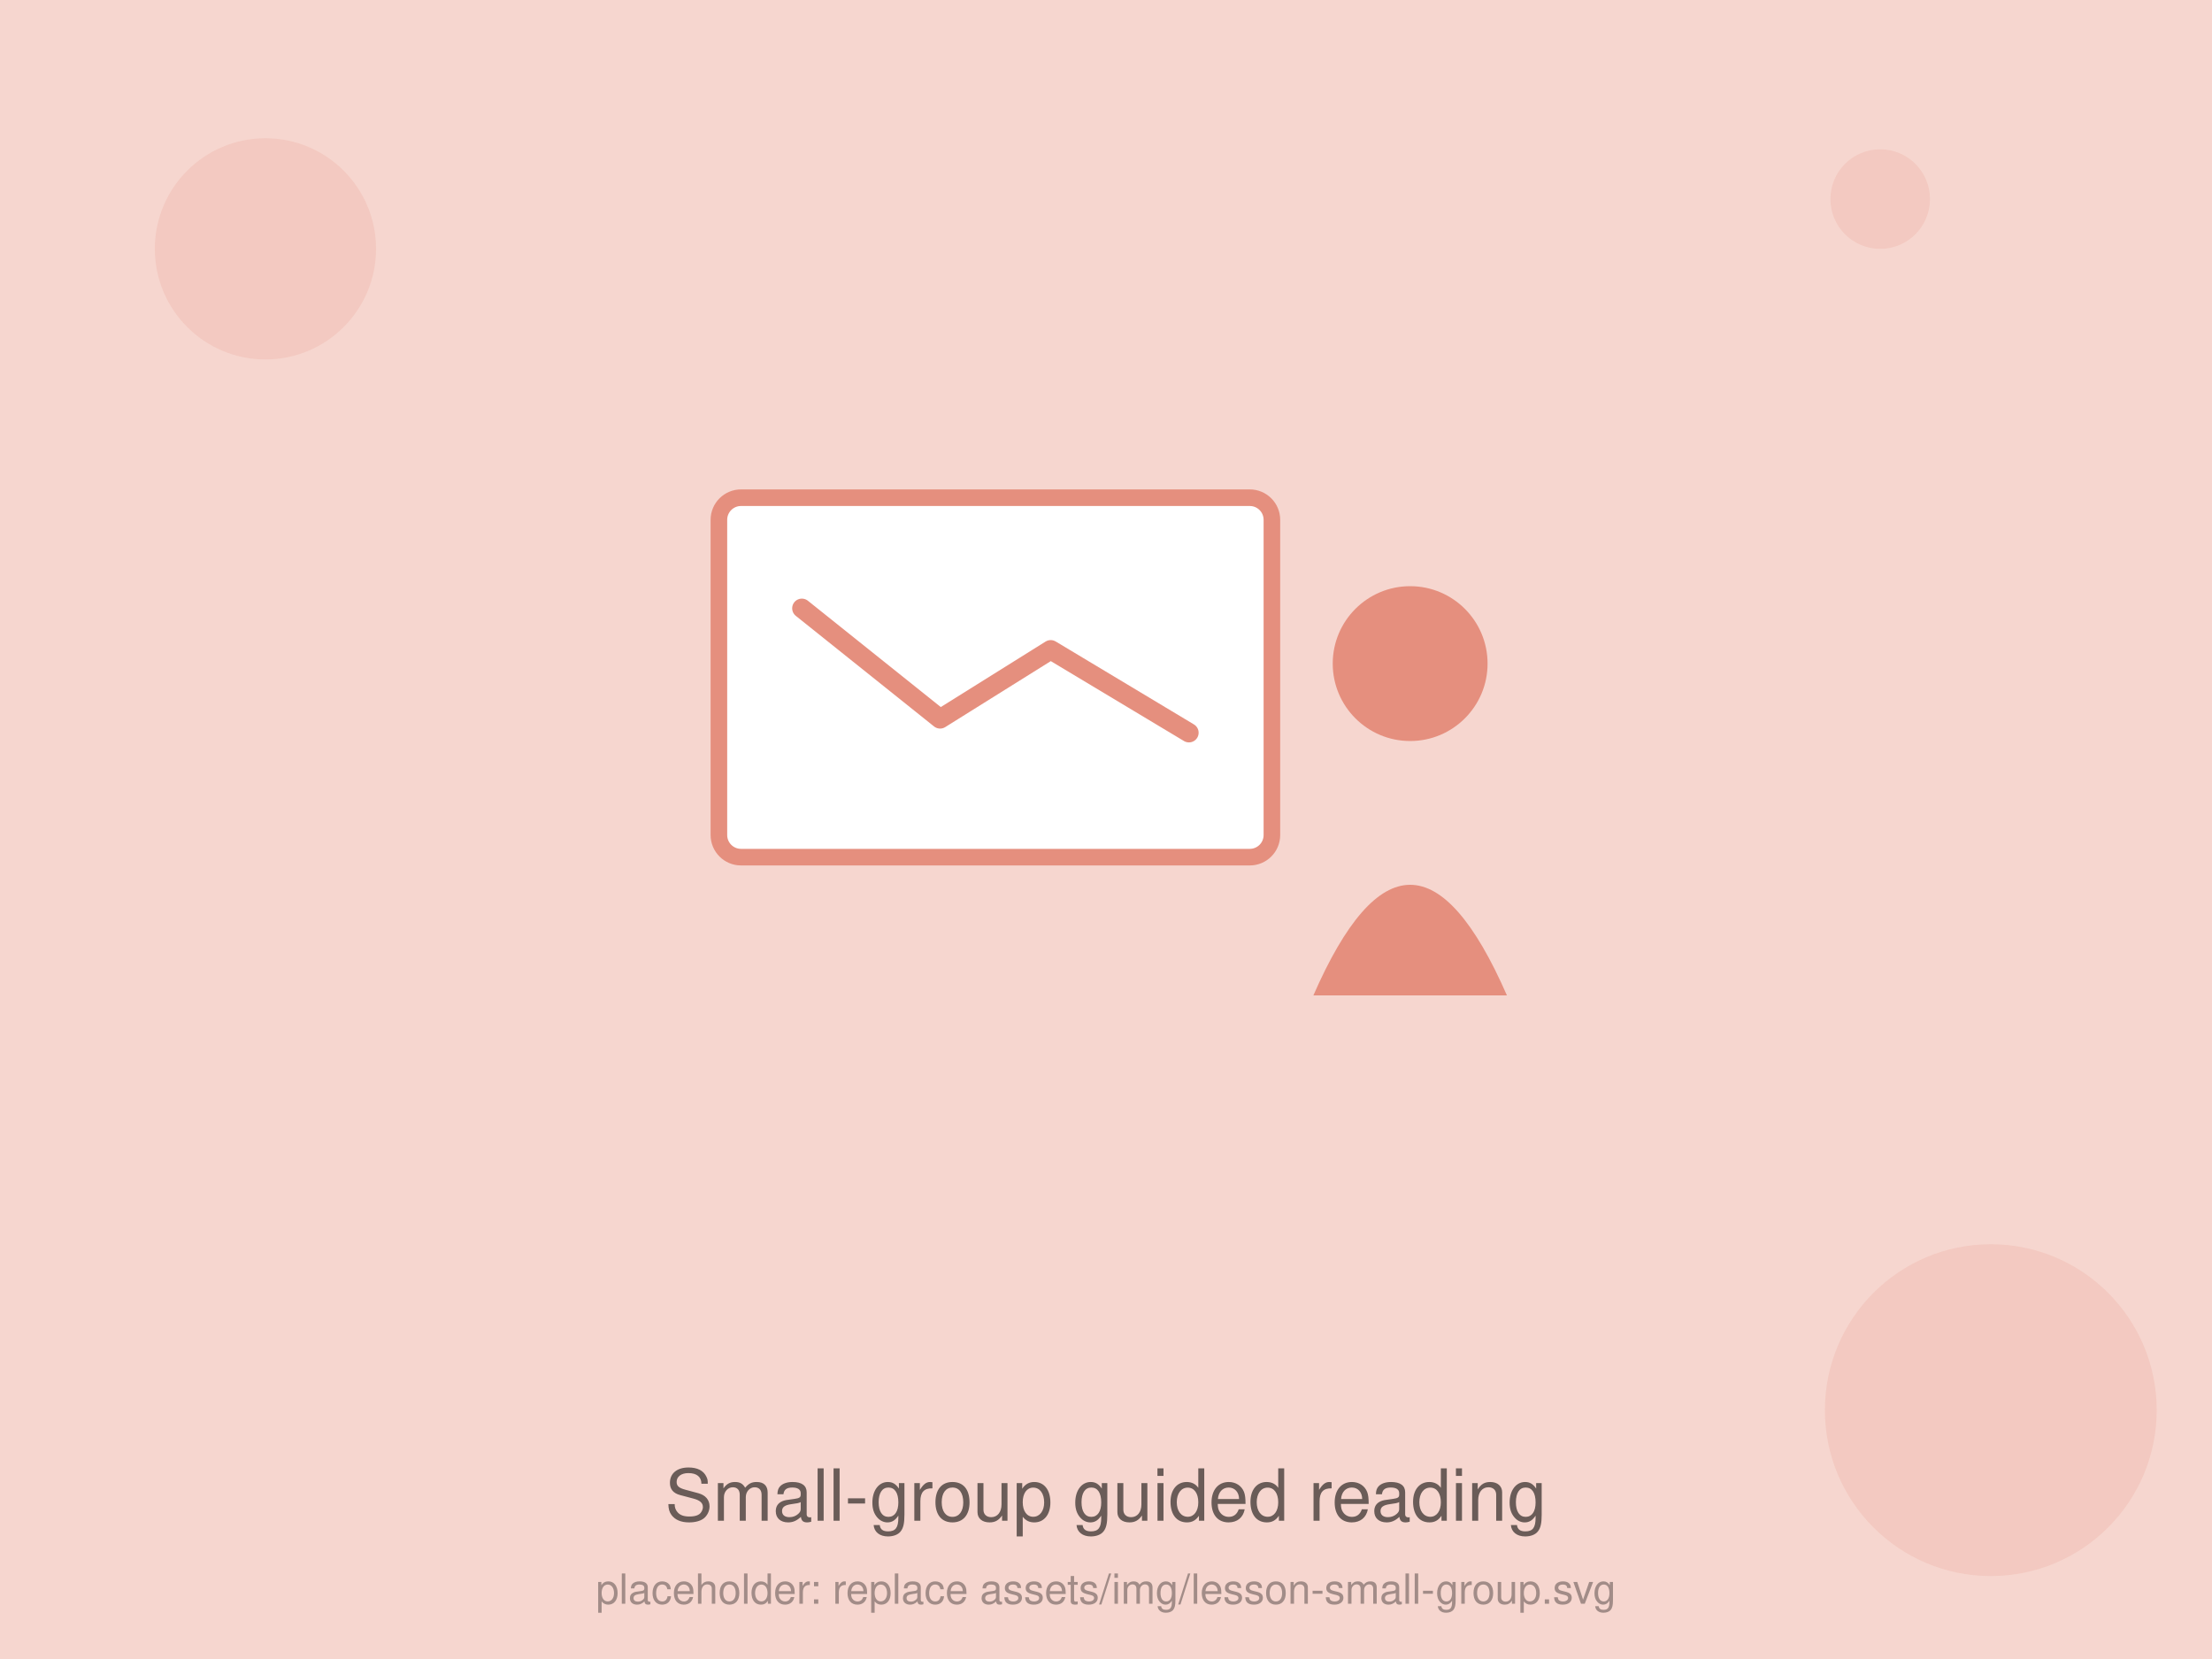
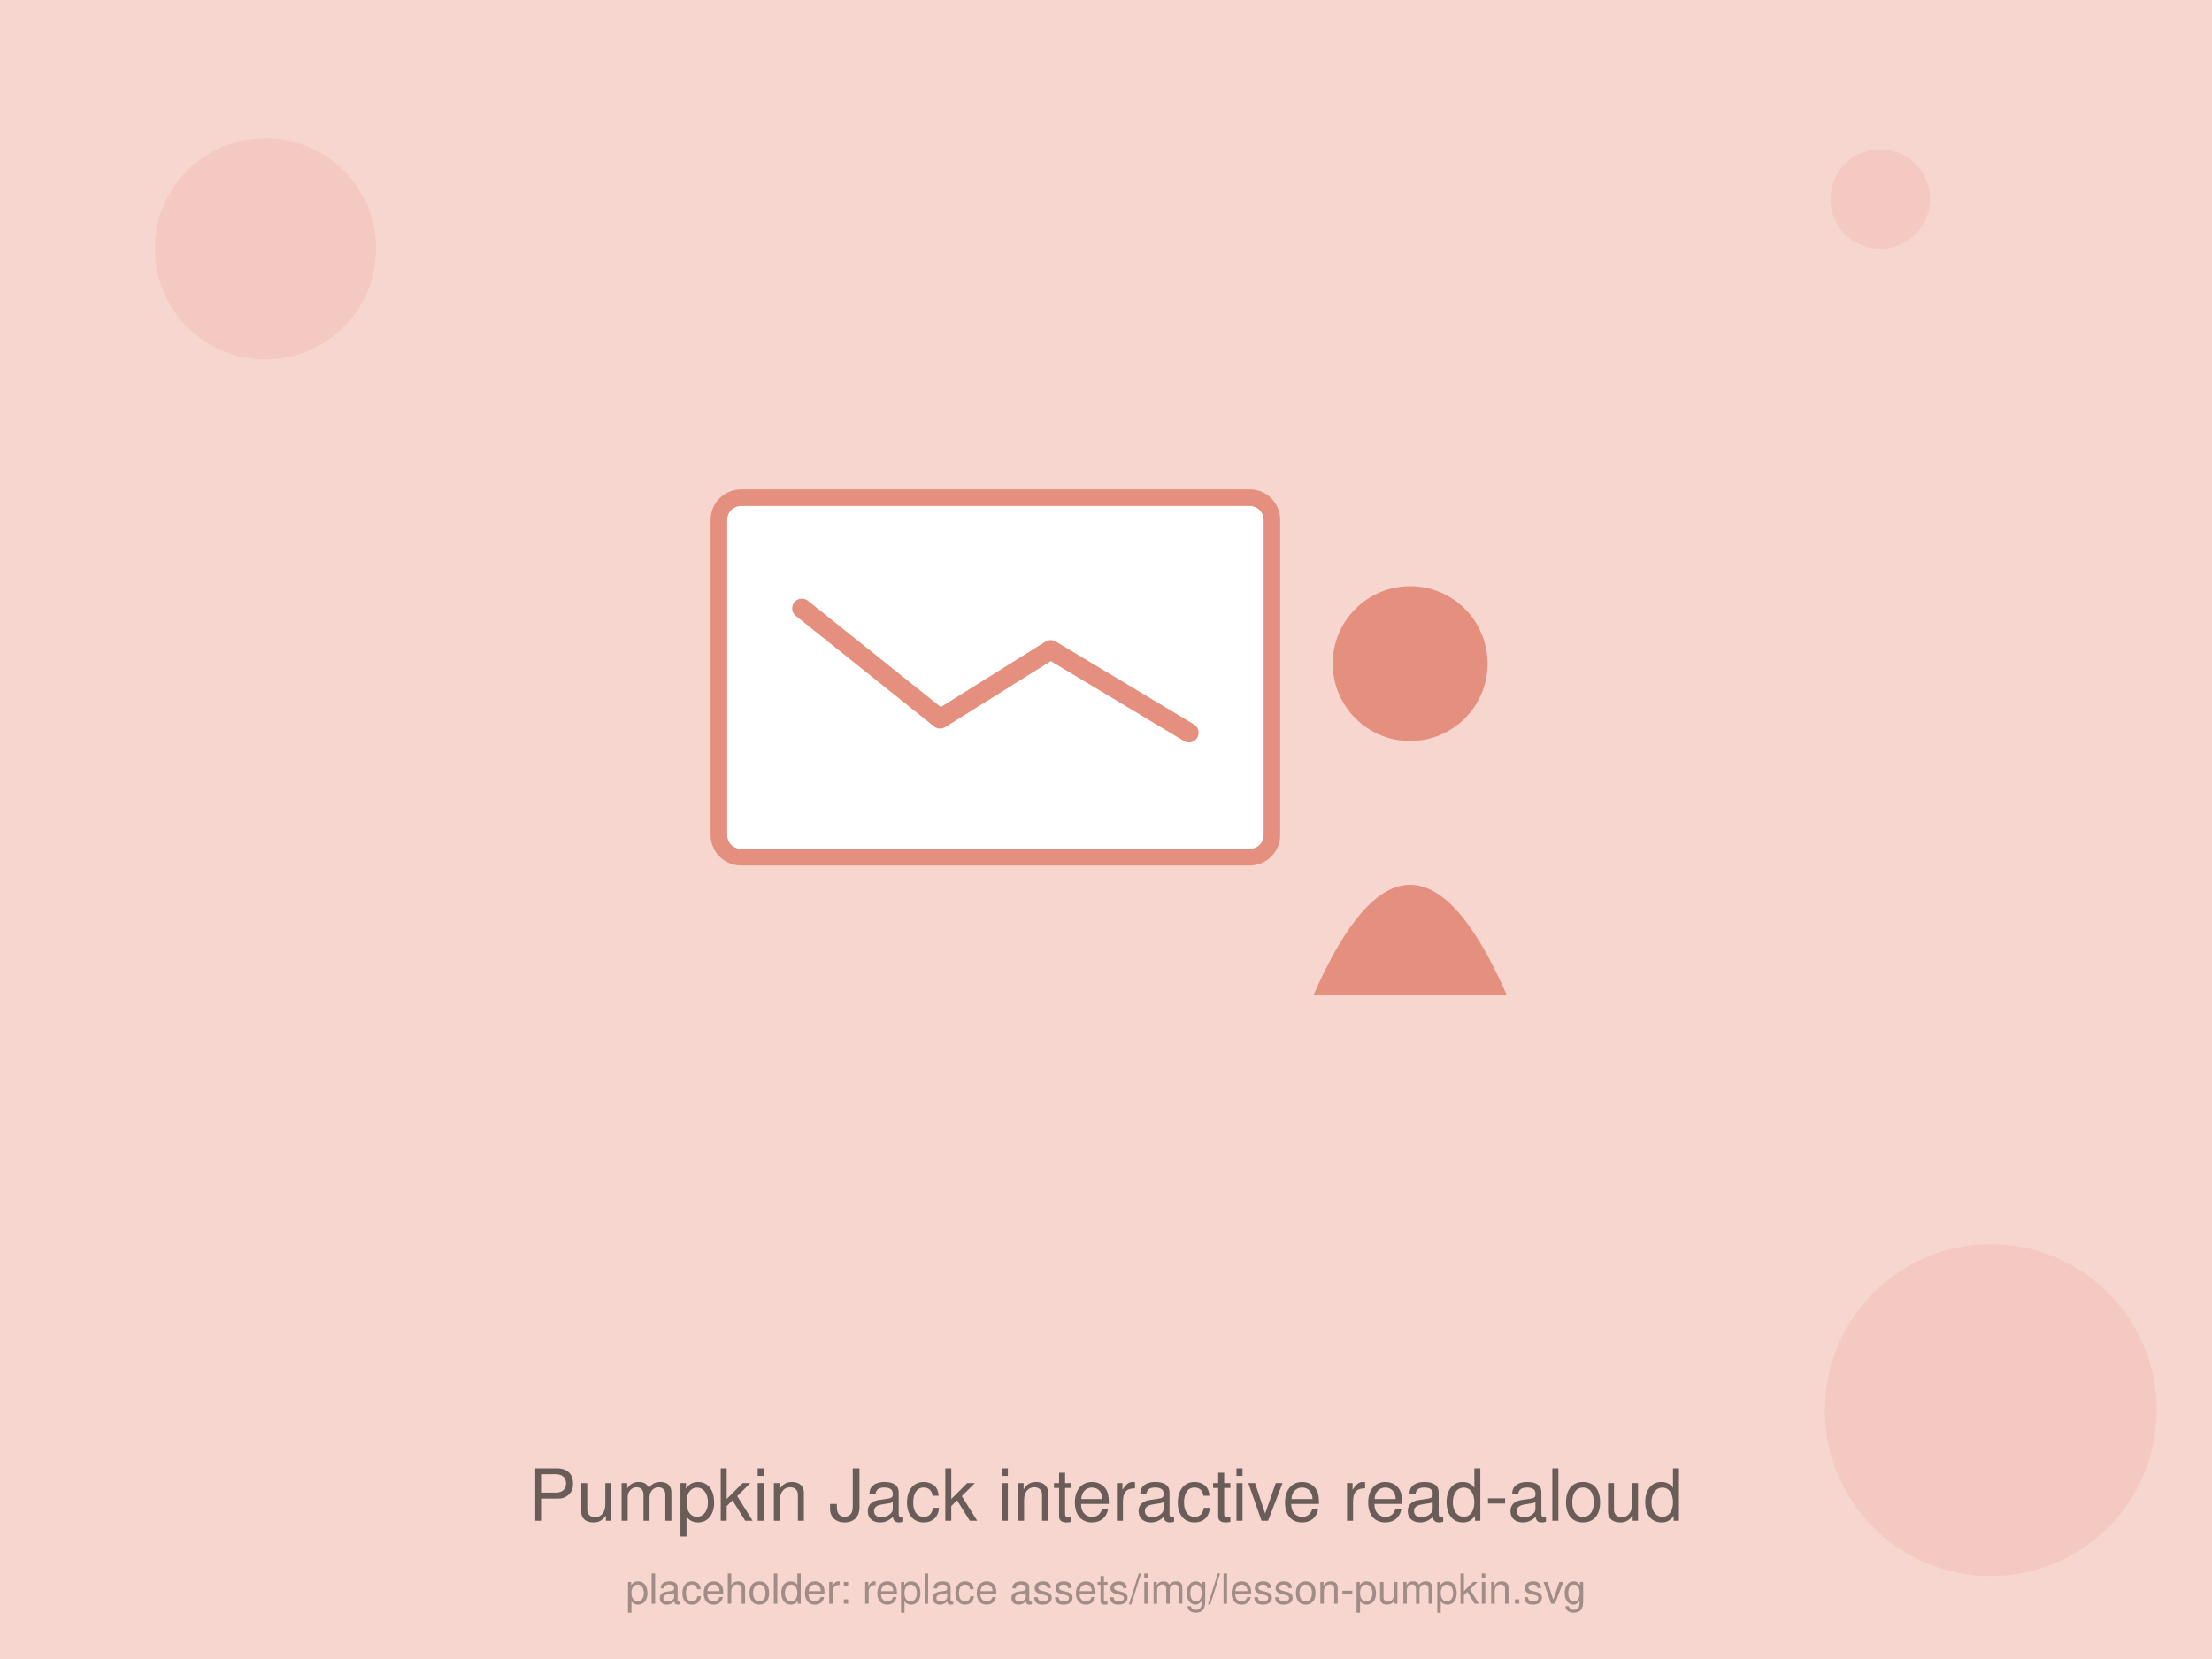
<svg xmlns="http://www.w3.org/2000/svg" viewBox="0 0 800 600" width="800" height="600">
  <rect width="800" height="600" fill="#F6D6CF" />
  <g fill="#E58F7E" opacity=".18">
    <circle cx="96.0" cy="90.0" r="40" />
    <circle cx="720.0" cy="510.0" r="60" />
    <circle cx="680.0" cy="72.0" r="18" />
  </g>
  <g transform="translate(400.0 270.0)">
    <rect x="-140" y="-90" width="200" height="130" rx="8" fill="#fff" stroke="#E58F7E" stroke-width="6" />
    <circle cx="110" cy="-30" r="28" fill="#E58F7E" />
    <path d="M75 90 q35 -80 70 0z" fill="#E58F7E" />
    <path d="M-110 -50 l50 40 l40 -25 l50 30" stroke="#E58F7E" stroke-width="7" fill="none" stroke-linecap="round" stroke-linejoin="round" />
  </g>
-   <text x="400.0" y="550" text-anchor="middle" font-family="Helvetica,Arial,sans-serif" font-size="26" fill="#3b3330" opacity=".75">Small-group guided reading</text>
-   <text x="400.0" y="580" text-anchor="middle" font-family="Helvetica,Arial,sans-serif" font-size="15" fill="#3b3330" opacity=".45">placeholder: replace assets/img/lesson-small-group.svg</text>
+   <text x="400.0" y="550" text-anchor="middle" font-family="Helvetica,Arial,sans-serif" font-size="26" fill="#3b3330" opacity=".75">Pumpkin Jack interactive read-aloud</text>
+   <text x="400.0" y="580" text-anchor="middle" font-family="Helvetica,Arial,sans-serif" font-size="15" fill="#3b3330" opacity=".45">placeholder: replace assets/img/lesson-pumpkin.svg</text>
</svg>
